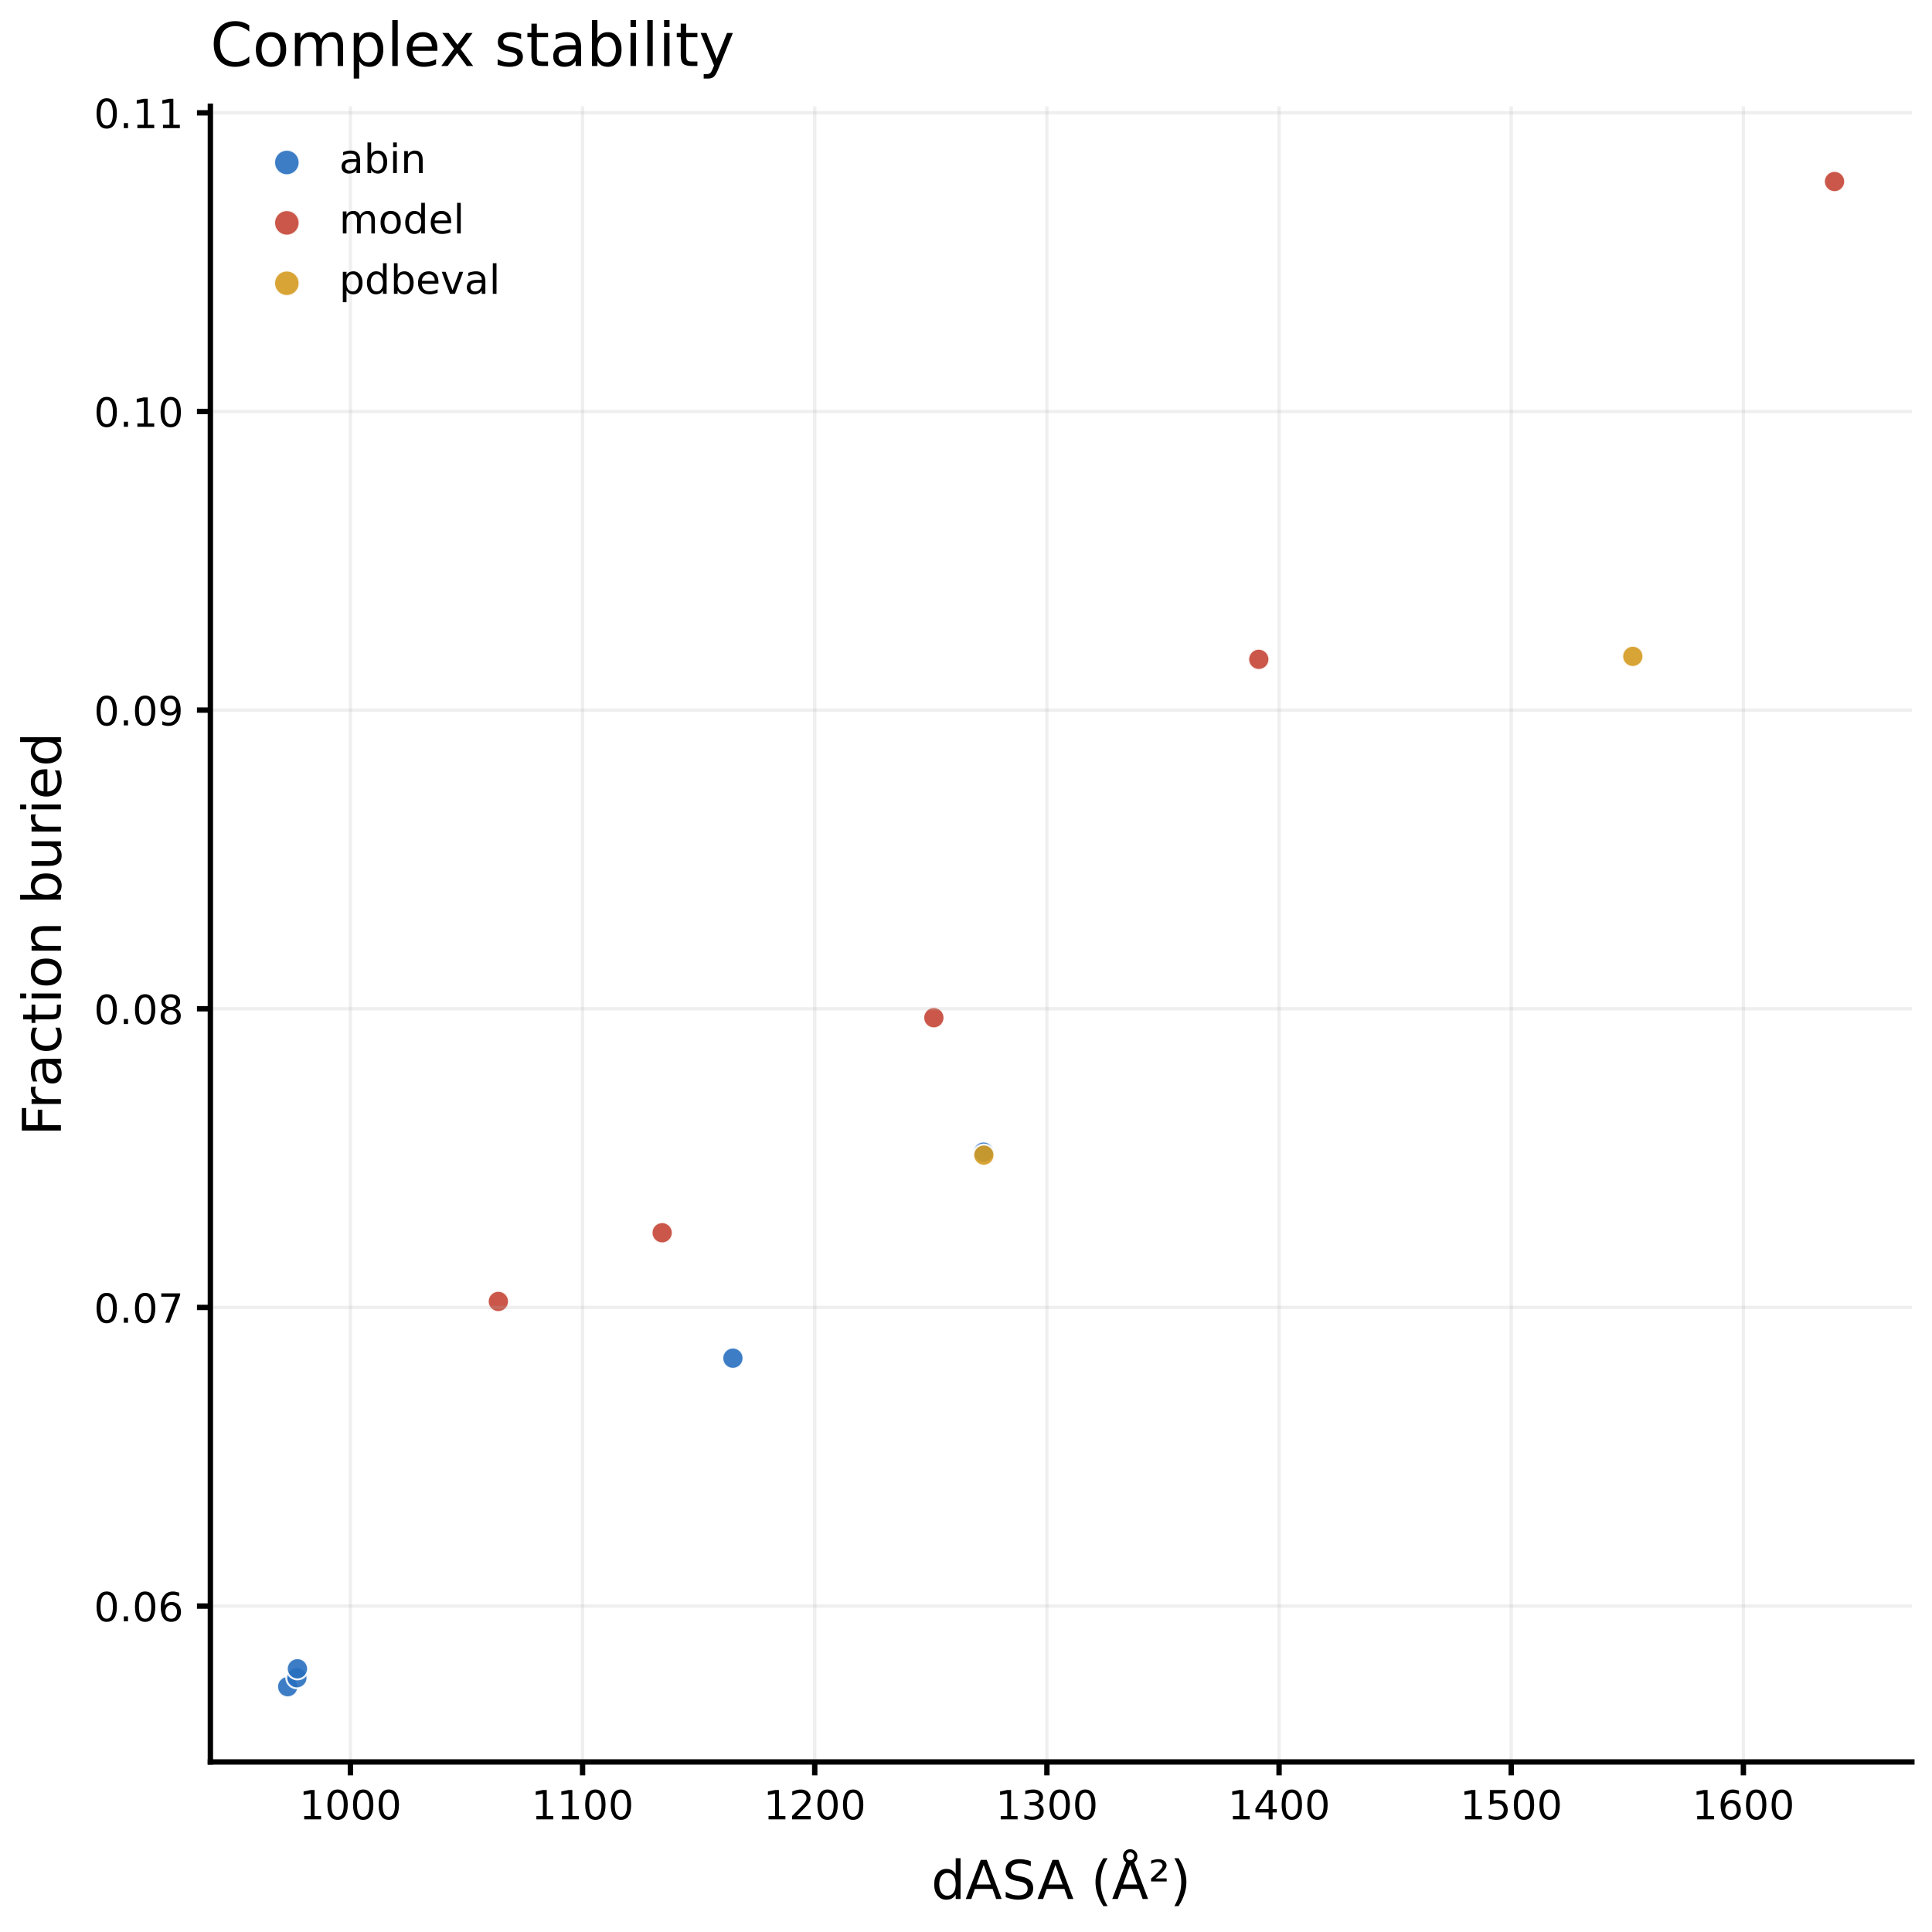
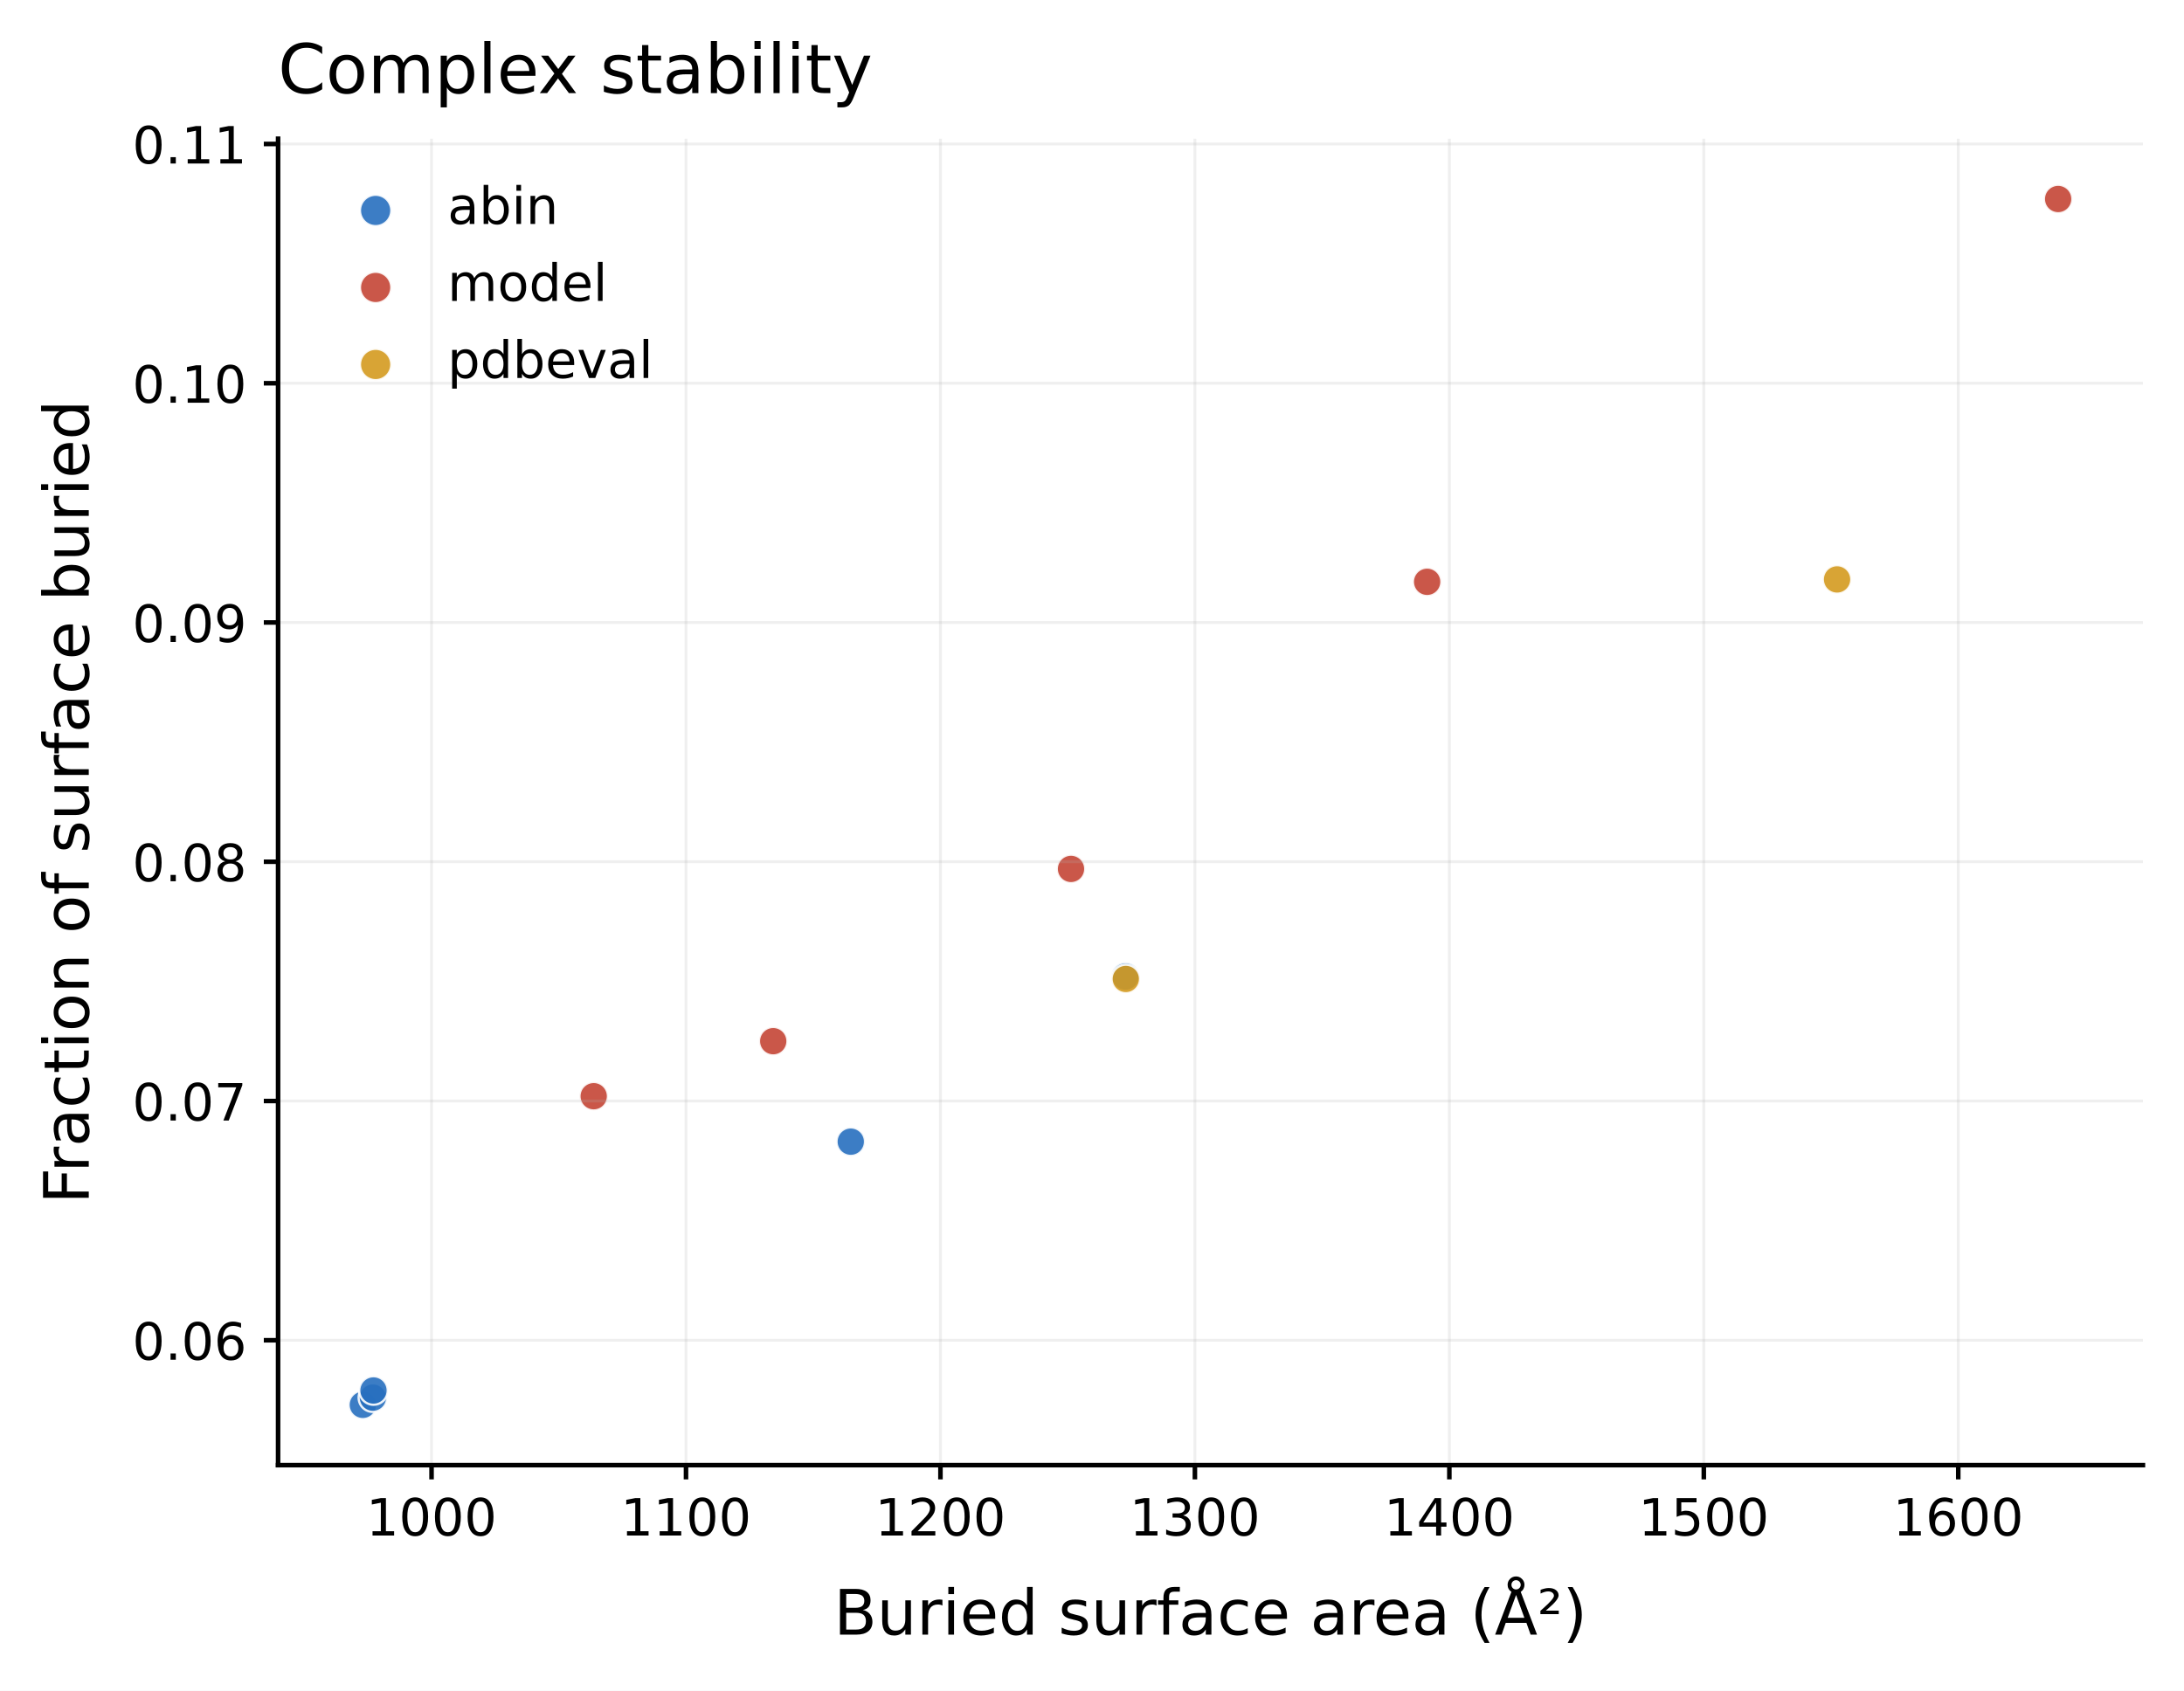
- <svg xmlns="http://www.w3.org/2000/svg" xmlns:xlink="http://www.w3.org/1999/xlink" width="288pt" height="288pt" viewBox="0 0 288 288" version="1.1">
+ <svg xmlns="http://www.w3.org/2000/svg" xmlns:xlink="http://www.w3.org/1999/xlink" width="382.8pt" height="296.4pt" viewBox="0 0 382.8 296.4" version="1.1">
  <defs>
    <style type="text/css">*{stroke-linejoin: round; stroke-linecap: butt}</style>
  </defs>
  <g id="figure_1">
    <g id="patch_1">
-       <path d="M 0 288  L 288 288  L 288 0  L 0 0  z " style="fill: #ffffff" />
+       <path d="M 0 296.4  L 382.8 296.4  L 382.8 0  L 0 0  z " style="fill: #ffffff" />
    </g>
    <g id="axes_1">
      <g id="patch_2">
-         <path d="M 31.36 262.652  L 285 262.652  L 285 15.839  L 31.36 15.839  z " style="fill: #ffffff" />
+         <path d="M 48.74 256.846  L 375.6 256.846  L 375.6 24.318  L 48.74 24.318  z " style="fill: #ffffff" />
      </g>
      <g id="PathCollection_1">
        <defs>
-           <path id="m5ef6a43b33" d="M 0 1.581  C 0.419 1.581 0.822 1.415 1.118 1.118  C 1.415 0.822 1.581 0.419 1.581 0  C 1.581 -0.419 1.415 -0.822 1.118 -1.118  C 0.822 -1.415 0.419 -1.581 0 -1.581  C -0.419 -1.581 -0.822 -1.415 -1.118 -1.118  C -1.415 -0.822 -1.581 -0.419 -1.581 0  C -1.581 0.419 -1.415 0.822 -1.118 1.118  C -0.822 1.415 -0.419 1.581 0 1.581  z " style="stroke: #ffffff; stroke-opacity: 0.9; stroke-width: 0.3" />
+           <path id="m2bb6df7dc2" d="M 0 2.5  C 0.663 2.5 1.299 2.237 1.768 1.768  C 2.237 1.299 2.5 0.663 2.5 0  C 2.5 -0.663 2.237 -1.299 1.768 -1.768  C 1.299 -2.237 0.663 -2.5 0 -2.5  C -0.663 -2.5 -1.299 -2.237 -1.768 -1.768  C -2.237 -1.299 -2.5 -0.663 -2.5 0  C -2.5 0.663 -2.237 1.299 -1.768 1.768  C -1.299 2.237 -0.663 2.5 0 2.5  z " style="stroke: #ffffff; stroke-opacity: 0.9; stroke-width: 0.4" />
        </defs>
-         <g clip-path="url(#p76b11d5de6)">
-           <use xlink:href="#m5ef6a43b33" x="42.889" y="251.433" style="fill: #276fbf; fill-opacity: 0.9; stroke: #ffffff; stroke-opacity: 0.9; stroke-width: 0.3" />
-           <use xlink:href="#m5ef6a43b33" x="44.256" y="250.097" style="fill: #276fbf; fill-opacity: 0.9; stroke: #ffffff; stroke-opacity: 0.9; stroke-width: 0.3" />
-           <use xlink:href="#m5ef6a43b33" x="44.336" y="248.762" style="fill: #276fbf; fill-opacity: 0.9; stroke: #ffffff; stroke-opacity: 0.9; stroke-width: 0.3" />
-           <use xlink:href="#m5ef6a43b33" x="109.254" y="202.462" style="fill: #276fbf; fill-opacity: 0.9; stroke: #ffffff; stroke-opacity: 0.9; stroke-width: 0.3" />
-           <use xlink:href="#m5ef6a43b33" x="146.617" y="171.744" style="fill: #276fbf; fill-opacity: 0.9; stroke: #ffffff; stroke-opacity: 0.9; stroke-width: 0.3" />
+         <g clip-path="url(#p53c185accd)">
+           <use xlink:href="#m2bb6df7dc2" x="63.597" y="246.276" style="fill: #276fbf; fill-opacity: 0.9; stroke: #ffffff; stroke-opacity: 0.9; stroke-width: 0.4" />
+           <use xlink:href="#m2bb6df7dc2" x="65.359" y="245.018" style="fill: #276fbf; fill-opacity: 0.9; stroke: #ffffff; stroke-opacity: 0.9; stroke-width: 0.4" />
+           <use xlink:href="#m2bb6df7dc2" x="65.461" y="243.76" style="fill: #276fbf; fill-opacity: 0.9; stroke: #ffffff; stroke-opacity: 0.9; stroke-width: 0.4" />
+           <use xlink:href="#m2bb6df7dc2" x="149.12" y="200.14" style="fill: #276fbf; fill-opacity: 0.9; stroke: #ffffff; stroke-opacity: 0.9; stroke-width: 0.4" />
+           <use xlink:href="#m2bb6df7dc2" x="197.269" y="171.2" style="fill: #276fbf; fill-opacity: 0.9; stroke: #ffffff; stroke-opacity: 0.9; stroke-width: 0.4" />
        </g>
      </g>
      <g id="PathCollection_2">
        <defs>
-           <path id="mbfcfd28c5d" d="M 0 1.581  C 0.419 1.581 0.822 1.415 1.118 1.118  C 1.415 0.822 1.581 0.419 1.581 0  C 1.581 -0.419 1.415 -0.822 1.118 -1.118  C 0.822 -1.415 0.419 -1.581 0 -1.581  C -0.419 -1.581 -0.822 -1.415 -1.118 -1.118  C -1.415 -0.822 -1.581 -0.419 -1.581 0  C -1.581 0.419 -1.415 0.822 -1.118 1.118  C -0.822 1.415 -0.419 1.581 0 1.581  z " style="stroke: #ffffff; stroke-opacity: 0.9; stroke-width: 0.3" />
+           <path id="m471367859a" d="M 0 2.5  C 0.663 2.5 1.299 2.237 1.768 1.768  C 2.237 1.299 2.5 0.663 2.5 0  C 2.5 -0.663 2.237 -1.299 1.768 -1.768  C 1.299 -2.237 0.663 -2.5 0 -2.5  C -0.663 -2.5 -1.299 -2.237 -1.768 -1.768  C -2.237 -1.299 -2.5 -0.663 -2.5 0  C -2.5 0.663 -2.237 1.299 -1.768 1.768  C -1.299 2.237 -0.663 2.5 0 2.5  z " style="stroke: #ffffff; stroke-opacity: 0.9; stroke-width: 0.4" />
        </defs>
-         <g clip-path="url(#p76b11d5de6)">
-           <use xlink:href="#mbfcfd28c5d" x="187.646" y="98.288" style="fill: #c44536; fill-opacity: 0.9; stroke: #ffffff; stroke-opacity: 0.9; stroke-width: 0.3" />
-           <use xlink:href="#mbfcfd28c5d" x="74.289" y="194.003" style="fill: #c44536; fill-opacity: 0.9; stroke: #ffffff; stroke-opacity: 0.9; stroke-width: 0.3" />
-           <use xlink:href="#mbfcfd28c5d" x="98.706" y="183.764" style="fill: #c44536; fill-opacity: 0.9; stroke: #ffffff; stroke-opacity: 0.9; stroke-width: 0.3" />
-           <use xlink:href="#mbfcfd28c5d" x="139.208" y="151.711" style="fill: #c44536; fill-opacity: 0.9; stroke: #ffffff; stroke-opacity: 0.9; stroke-width: 0.3" />
-           <use xlink:href="#mbfcfd28c5d" x="273.471" y="27.058" style="fill: #c44536; fill-opacity: 0.9; stroke: #ffffff; stroke-opacity: 0.9; stroke-width: 0.3" />
+         <g clip-path="url(#p53c185accd)">
+           <use xlink:href="#m471367859a" x="250.141" y="101.995" style="fill: #c44536; fill-opacity: 0.9; stroke: #ffffff; stroke-opacity: 0.9; stroke-width: 0.4" />
+           <use xlink:href="#m471367859a" x="104.062" y="192.171" style="fill: #c44536; fill-opacity: 0.9; stroke: #ffffff; stroke-opacity: 0.9; stroke-width: 0.4" />
+           <use xlink:href="#m471367859a" x="135.526" y="182.524" style="fill: #c44536; fill-opacity: 0.9; stroke: #ffffff; stroke-opacity: 0.9; stroke-width: 0.4" />
+           <use xlink:href="#m471367859a" x="187.721" y="152.326" style="fill: #c44536; fill-opacity: 0.9; stroke: #ffffff; stroke-opacity: 0.9; stroke-width: 0.4" />
+           <use xlink:href="#m471367859a" x="360.742" y="34.888" style="fill: #c44536; fill-opacity: 0.9; stroke: #ffffff; stroke-opacity: 0.9; stroke-width: 0.4" />
        </g>
      </g>
      <g id="PathCollection_3">
        <defs>
-           <path id="m4cdb47096b" d="M 0 1.581  C 0.419 1.581 0.822 1.415 1.118 1.118  C 1.415 0.822 1.581 0.419 1.581 0  C 1.581 -0.419 1.415 -0.822 1.118 -1.118  C 0.822 -1.415 0.419 -1.581 0 -1.581  C -0.419 -1.581 -0.822 -1.415 -1.118 -1.118  C -1.415 -0.822 -1.581 -0.419 -1.581 0  C -1.581 0.419 -1.415 0.822 -1.118 1.118  C -0.822 1.415 -0.419 1.581 0 1.581  z " style="stroke: #ffffff; stroke-opacity: 0.9; stroke-width: 0.3" />
+           <path id="m6a568f61ab" d="M 0 2.5  C 0.663 2.5 1.299 2.237 1.768 1.768  C 2.237 1.299 2.5 0.663 2.5 0  C 2.5 -0.663 2.237 -1.299 1.768 -1.768  C 1.299 -2.237 0.663 -2.5 0 -2.5  C -0.663 -2.5 -1.299 -2.237 -1.768 -1.768  C -2.237 -1.299 -2.5 -0.663 -2.5 0  C -2.5 0.663 -2.237 1.299 -1.768 1.768  C -1.299 2.237 -0.663 2.5 0 2.5  z " style="stroke: #ffffff; stroke-opacity: 0.9; stroke-width: 0.4" />
        </defs>
-         <g clip-path="url(#p76b11d5de6)">
-           <use xlink:href="#m4cdb47096b" x="146.662" y="172.189" style="fill: #d49a20; fill-opacity: 0.9; stroke: #ffffff; stroke-opacity: 0.9; stroke-width: 0.3" />
-           <use xlink:href="#m4cdb47096b" x="243.4" y="97.843" style="fill: #d49a20; fill-opacity: 0.9; stroke: #ffffff; stroke-opacity: 0.9; stroke-width: 0.3" />
+         <g clip-path="url(#p53c185accd)">
+           <use xlink:href="#m6a568f61ab" x="197.327" y="171.619" style="fill: #d49a20; fill-opacity: 0.9; stroke: #ffffff; stroke-opacity: 0.9; stroke-width: 0.4" />
+           <use xlink:href="#m6a568f61ab" x="321.99" y="101.576" style="fill: #d49a20; fill-opacity: 0.9; stroke: #ffffff; stroke-opacity: 0.9; stroke-width: 0.4" />
        </g>
      </g>
      <g id="matplotlib.axis_1">
        <g id="xtick_1">
          <g id="line2d_1">
-             <path d="M 52.234 262.652  L 52.234 15.839  " clip-path="url(#p76b11d5de6)" style="fill: none; stroke: #b0b0b0; stroke-opacity: 0.2; stroke-width: 0.5; stroke-linecap: square" />
+             <path d="M 75.639 256.846  L 75.639 24.318  " clip-path="url(#p53c185accd)" style="fill: none; stroke: #b0b0b0; stroke-opacity: 0.2; stroke-width: 0.5; stroke-linecap: square" />
          </g>
          <g id="line2d_2">
            <defs>
-               <path id="m413756b098" d="M 0 0  L 0 2  " style="stroke: #000000; stroke-width: 0.8" />
+               <path id="m5a1ba74126" d="M 0 0  L 0 2.5  " style="stroke: #000000; stroke-width: 0.8" />
            </defs>
            <g>
-               <use xlink:href="#m413756b098" x="52.234" y="262.652" style="stroke: #000000; stroke-width: 0.8" />
+               <use xlink:href="#m5a1ba74126" x="75.639" y="256.846" style="stroke: #000000; stroke-width: 0.8" />
            </g>
          </g>
          <g id="text_1">
-             <text style="font-size: 6px; font-family: 'DejaVu Sans', 'Bitstream Vera Sans', 'Computer Modern Sans Serif', 'Lucida Grande', 'Verdana', 'Geneva', 'Lucid', 'Arial', 'Helvetica', 'Avant Garde', sans-serif; text-anchor: middle" x="52.234" y="271.21" transform="rotate(-0 52.23356 271.2102)">1000</text>
+             <text style="font-size: 9px; font-family: 'DejaVu Sans', 'Bitstream Vera Sans', 'Computer Modern Sans Serif', 'Lucida Grande', 'Verdana', 'Geneva', 'Lucid', 'Arial', 'Helvetica', 'Avant Garde', sans-serif; text-anchor: middle" x="75.639" y="269.184" transform="rotate(-0 75.6389 269.1837)">1000</text>
          </g>
        </g>
        <g id="xtick_2">
          <g id="line2d_3">
-             <path d="M 86.842 262.652  L 86.842 15.839  " clip-path="url(#p76b11d5de6)" style="fill: none; stroke: #b0b0b0; stroke-opacity: 0.2; stroke-width: 0.5; stroke-linecap: square" />
+             <path d="M 120.238 256.846  L 120.238 24.318  " clip-path="url(#p53c185accd)" style="fill: none; stroke: #b0b0b0; stroke-opacity: 0.2; stroke-width: 0.5; stroke-linecap: square" />
          </g>
          <g id="line2d_4">
            <g>
-               <use xlink:href="#m413756b098" x="86.842" y="262.652" style="stroke: #000000; stroke-width: 0.8" />
+               <use xlink:href="#m5a1ba74126" x="120.238" y="256.846" style="stroke: #000000; stroke-width: 0.8" />
            </g>
          </g>
          <g id="text_2">
-             <text style="font-size: 6px; font-family: 'DejaVu Sans', 'Bitstream Vera Sans', 'Computer Modern Sans Serif', 'Lucida Grande', 'Verdana', 'Geneva', 'Lucid', 'Arial', 'Helvetica', 'Avant Garde', sans-serif; text-anchor: middle" x="86.842" y="271.21" transform="rotate(-0 86.84187 271.2102)">1100</text>
+             <text style="font-size: 9px; font-family: 'DejaVu Sans', 'Bitstream Vera Sans', 'Computer Modern Sans Serif', 'Lucida Grande', 'Verdana', 'Geneva', 'Lucid', 'Arial', 'Helvetica', 'Avant Garde', sans-serif; text-anchor: middle" x="120.238" y="269.184" transform="rotate(-0 120.2379 269.1837)">1100</text>
          </g>
        </g>
        <g id="xtick_3">
          <g id="line2d_5">
-             <path d="M 121.45 262.652  L 121.45 15.839  " clip-path="url(#p76b11d5de6)" style="fill: none; stroke: #b0b0b0; stroke-opacity: 0.2; stroke-width: 0.5; stroke-linecap: square" />
+             <path d="M 164.837 256.846  L 164.837 24.318  " clip-path="url(#p53c185accd)" style="fill: none; stroke: #b0b0b0; stroke-opacity: 0.2; stroke-width: 0.5; stroke-linecap: square" />
          </g>
          <g id="line2d_6">
            <g>
-               <use xlink:href="#m413756b098" x="121.45" y="262.652" style="stroke: #000000; stroke-width: 0.8" />
+               <use xlink:href="#m5a1ba74126" x="164.837" y="256.846" style="stroke: #000000; stroke-width: 0.8" />
            </g>
          </g>
          <g id="text_3">
-             <text style="font-size: 6px; font-family: 'DejaVu Sans', 'Bitstream Vera Sans', 'Computer Modern Sans Serif', 'Lucida Grande', 'Verdana', 'Geneva', 'Lucid', 'Arial', 'Helvetica', 'Avant Garde', sans-serif; text-anchor: middle" x="121.45" y="271.21" transform="rotate(-0 121.4502 271.2102)">1200</text>
+             <text style="font-size: 9px; font-family: 'DejaVu Sans', 'Bitstream Vera Sans', 'Computer Modern Sans Serif', 'Lucida Grande', 'Verdana', 'Geneva', 'Lucid', 'Arial', 'Helvetica', 'Avant Garde', sans-serif; text-anchor: middle" x="164.837" y="269.184" transform="rotate(-0 164.8368 269.1837)">1200</text>
          </g>
        </g>
        <g id="xtick_4">
          <g id="line2d_7">
-             <path d="M 156.059 262.652  L 156.059 15.839  " clip-path="url(#p76b11d5de6)" style="fill: none; stroke: #b0b0b0; stroke-opacity: 0.2; stroke-width: 0.5; stroke-linecap: square" />
+             <path d="M 209.436 256.846  L 209.436 24.318  " clip-path="url(#p53c185accd)" style="fill: none; stroke: #b0b0b0; stroke-opacity: 0.2; stroke-width: 0.5; stroke-linecap: square" />
          </g>
          <g id="line2d_8">
            <g>
-               <use xlink:href="#m413756b098" x="156.059" y="262.652" style="stroke: #000000; stroke-width: 0.8" />
+               <use xlink:href="#m5a1ba74126" x="209.436" y="256.846" style="stroke: #000000; stroke-width: 0.8" />
            </g>
          </g>
          <g id="text_4">
-             <text style="font-size: 6px; font-family: 'DejaVu Sans', 'Bitstream Vera Sans', 'Computer Modern Sans Serif', 'Lucida Grande', 'Verdana', 'Geneva', 'Lucid', 'Arial', 'Helvetica', 'Avant Garde', sans-serif; text-anchor: middle" x="156.059" y="271.21" transform="rotate(-0 156.0585 271.2102)">1300</text>
+             <text style="font-size: 9px; font-family: 'DejaVu Sans', 'Bitstream Vera Sans', 'Computer Modern Sans Serif', 'Lucida Grande', 'Verdana', 'Geneva', 'Lucid', 'Arial', 'Helvetica', 'Avant Garde', sans-serif; text-anchor: middle" x="209.436" y="269.184" transform="rotate(-0 209.4358 269.1837)">1300</text>
          </g>
        </g>
        <g id="xtick_5">
          <g id="line2d_9">
-             <path d="M 190.667 262.652  L 190.667 15.839  " clip-path="url(#p76b11d5de6)" style="fill: none; stroke: #b0b0b0; stroke-opacity: 0.2; stroke-width: 0.5; stroke-linecap: square" />
+             <path d="M 254.035 256.846  L 254.035 24.318  " clip-path="url(#p53c185accd)" style="fill: none; stroke: #b0b0b0; stroke-opacity: 0.2; stroke-width: 0.5; stroke-linecap: square" />
          </g>
          <g id="line2d_10">
            <g>
-               <use xlink:href="#m413756b098" x="190.667" y="262.652" style="stroke: #000000; stroke-width: 0.8" />
+               <use xlink:href="#m5a1ba74126" x="254.035" y="256.846" style="stroke: #000000; stroke-width: 0.8" />
            </g>
          </g>
          <g id="text_5">
-             <text style="font-size: 6px; font-family: 'DejaVu Sans', 'Bitstream Vera Sans', 'Computer Modern Sans Serif', 'Lucida Grande', 'Verdana', 'Geneva', 'Lucid', 'Arial', 'Helvetica', 'Avant Garde', sans-serif; text-anchor: middle" x="190.667" y="271.21" transform="rotate(-0 190.6668 271.2102)">1400</text>
+             <text style="font-size: 9px; font-family: 'DejaVu Sans', 'Bitstream Vera Sans', 'Computer Modern Sans Serif', 'Lucida Grande', 'Verdana', 'Geneva', 'Lucid', 'Arial', 'Helvetica', 'Avant Garde', sans-serif; text-anchor: middle" x="254.035" y="269.184" transform="rotate(-0 254.0348 269.1837)">1400</text>
          </g>
        </g>
        <g id="xtick_6">
          <g id="line2d_11">
-             <path d="M 225.275 262.652  L 225.275 15.839  " clip-path="url(#p76b11d5de6)" style="fill: none; stroke: #b0b0b0; stroke-opacity: 0.2; stroke-width: 0.5; stroke-linecap: square" />
+             <path d="M 298.634 256.846  L 298.634 24.318  " clip-path="url(#p53c185accd)" style="fill: none; stroke: #b0b0b0; stroke-opacity: 0.2; stroke-width: 0.5; stroke-linecap: square" />
          </g>
          <g id="line2d_12">
            <g>
-               <use xlink:href="#m413756b098" x="225.275" y="262.652" style="stroke: #000000; stroke-width: 0.8" />
+               <use xlink:href="#m5a1ba74126" x="298.634" y="256.846" style="stroke: #000000; stroke-width: 0.8" />
            </g>
          </g>
          <g id="text_6">
-             <text style="font-size: 6px; font-family: 'DejaVu Sans', 'Bitstream Vera Sans', 'Computer Modern Sans Serif', 'Lucida Grande', 'Verdana', 'Geneva', 'Lucid', 'Arial', 'Helvetica', 'Avant Garde', sans-serif; text-anchor: middle" x="225.275" y="271.21" transform="rotate(-0 225.2751 271.2102)">1500</text>
+             <text style="font-size: 9px; font-family: 'DejaVu Sans', 'Bitstream Vera Sans', 'Computer Modern Sans Serif', 'Lucida Grande', 'Verdana', 'Geneva', 'Lucid', 'Arial', 'Helvetica', 'Avant Garde', sans-serif; text-anchor: middle" x="298.634" y="269.184" transform="rotate(-0 298.6337 269.1837)">1500</text>
          </g>
        </g>
        <g id="xtick_7">
          <g id="line2d_13">
-             <path d="M 259.883 262.652  L 259.883 15.839  " clip-path="url(#p76b11d5de6)" style="fill: none; stroke: #b0b0b0; stroke-opacity: 0.2; stroke-width: 0.5; stroke-linecap: square" />
+             <path d="M 343.233 256.846  L 343.233 24.318  " clip-path="url(#p53c185accd)" style="fill: none; stroke: #b0b0b0; stroke-opacity: 0.2; stroke-width: 0.5; stroke-linecap: square" />
          </g>
          <g id="line2d_14">
            <g>
-               <use xlink:href="#m413756b098" x="259.883" y="262.652" style="stroke: #000000; stroke-width: 0.8" />
+               <use xlink:href="#m5a1ba74126" x="343.233" y="256.846" style="stroke: #000000; stroke-width: 0.8" />
            </g>
          </g>
          <g id="text_7">
-             <text style="font-size: 6px; font-family: 'DejaVu Sans', 'Bitstream Vera Sans', 'Computer Modern Sans Serif', 'Lucida Grande', 'Verdana', 'Geneva', 'Lucid', 'Arial', 'Helvetica', 'Avant Garde', sans-serif; text-anchor: middle" x="259.883" y="271.21" transform="rotate(-0 259.8835 271.2102)">1600</text>
+             <text style="font-size: 9px; font-family: 'DejaVu Sans', 'Bitstream Vera Sans', 'Computer Modern Sans Serif', 'Lucida Grande', 'Verdana', 'Geneva', 'Lucid', 'Arial', 'Helvetica', 'Avant Garde', sans-serif; text-anchor: middle" x="343.233" y="269.184" transform="rotate(-0 343.2327 269.1837)">1600</text>
          </g>
        </g>
        <g id="text_8">
-           <text style="font-size: 8px; font-family: 'DejaVu Sans', 'Bitstream Vera Sans', 'Computer Modern Sans Serif', 'Lucida Grande', 'Verdana', 'Geneva', 'Lucid', 'Arial', 'Helvetica', 'Avant Garde', sans-serif; text-anchor: middle" x="158.18" y="283.078" transform="rotate(-0 158.18 283.0779)">dASA (Å²)</text>
+           <text style="font-size: 11px; font-family: 'DejaVu Sans', 'Bitstream Vera Sans', 'Computer Modern Sans Serif', 'Lucida Grande', 'Verdana', 'Geneva', 'Lucid', 'Arial', 'Helvetica', 'Avant Garde', sans-serif; text-anchor: middle" x="212.17" y="286.557" transform="rotate(-0 212.1697 286.5569)">Buried surface area (Å²)</text>
        </g>
      </g>
      <g id="matplotlib.axis_2">
        <g id="ytick_1">
          <g id="line2d_15">
-             <path d="M 31.36 239.413  L 285 239.413  " clip-path="url(#p76b11d5de6)" style="fill: none; stroke: #b0b0b0; stroke-opacity: 0.2; stroke-width: 0.5; stroke-linecap: square" />
+             <path d="M 48.74 234.952  L 375.6 234.952  " clip-path="url(#p53c185accd)" style="fill: none; stroke: #b0b0b0; stroke-opacity: 0.2; stroke-width: 0.5; stroke-linecap: square" />
          </g>
          <g id="line2d_16">
            <defs>
-               <path id="ma47c4f6605" d="M 0 0  L -2 0  " style="stroke: #000000; stroke-width: 0.8" />
+               <path id="mc5c5bf4ef9" d="M 0 0  L -2.5 0  " style="stroke: #000000; stroke-width: 0.8" />
            </defs>
            <g>
-               <use xlink:href="#ma47c4f6605" x="31.36" y="239.413" style="stroke: #000000; stroke-width: 0.8" />
+               <use xlink:href="#mc5c5bf4ef9" x="48.74" y="234.952" style="stroke: #000000; stroke-width: 0.8" />
            </g>
          </g>
          <g id="text_9">
-             <text style="font-size: 6px; font-family: 'DejaVu Sans', 'Bitstream Vera Sans', 'Computer Modern Sans Serif', 'Lucida Grande', 'Verdana', 'Geneva', 'Lucid', 'Arial', 'Helvetica', 'Avant Garde', sans-serif; text-anchor: end" x="27.36" y="241.692" transform="rotate(-0 27.36024 241.6921)">0.06</text>
+             <text style="font-size: 9px; font-family: 'DejaVu Sans', 'Bitstream Vera Sans', 'Computer Modern Sans Serif', 'Lucida Grande', 'Verdana', 'Geneva', 'Lucid', 'Arial', 'Helvetica', 'Avant Garde', sans-serif; text-anchor: end" x="43.24" y="238.371" transform="rotate(-0 43.23992 238.3709)">0.06</text>
          </g>
        </g>
        <g id="ytick_2">
          <g id="line2d_17">
-             <path d="M 31.36 194.894  L 285 194.894  " clip-path="url(#p76b11d5de6)" style="fill: none; stroke: #b0b0b0; stroke-opacity: 0.2; stroke-width: 0.5; stroke-linecap: square" />
+             <path d="M 48.74 193.01  L 375.6 193.01  " clip-path="url(#p53c185accd)" style="fill: none; stroke: #b0b0b0; stroke-opacity: 0.2; stroke-width: 0.5; stroke-linecap: square" />
          </g>
          <g id="line2d_18">
            <g>
-               <use xlink:href="#ma47c4f6605" x="31.36" y="194.894" style="stroke: #000000; stroke-width: 0.8" />
+               <use xlink:href="#mc5c5bf4ef9" x="48.74" y="193.01" style="stroke: #000000; stroke-width: 0.8" />
            </g>
          </g>
          <g id="text_10">
-             <text style="font-size: 6px; font-family: 'DejaVu Sans', 'Bitstream Vera Sans', 'Computer Modern Sans Serif', 'Lucida Grande', 'Verdana', 'Geneva', 'Lucid', 'Arial', 'Helvetica', 'Avant Garde', sans-serif; text-anchor: end" x="27.36" y="197.173" transform="rotate(-0 27.36024 197.1732)">0.07</text>
+             <text style="font-size: 9px; font-family: 'DejaVu Sans', 'Bitstream Vera Sans', 'Computer Modern Sans Serif', 'Lucida Grande', 'Verdana', 'Geneva', 'Lucid', 'Arial', 'Helvetica', 'Avant Garde', sans-serif; text-anchor: end" x="43.24" y="196.429" transform="rotate(-0 43.23992 196.4287)">0.07</text>
          </g>
        </g>
        <g id="ytick_3">
          <g id="line2d_19">
-             <path d="M 31.36 150.375  L 285 150.375  " clip-path="url(#p76b11d5de6)" style="fill: none; stroke: #b0b0b0; stroke-opacity: 0.2; stroke-width: 0.5; stroke-linecap: square" />
+             <path d="M 48.74 151.068  L 375.6 151.068  " clip-path="url(#p53c185accd)" style="fill: none; stroke: #b0b0b0; stroke-opacity: 0.2; stroke-width: 0.5; stroke-linecap: square" />
          </g>
          <g id="line2d_20">
            <g>
-               <use xlink:href="#ma47c4f6605" x="31.36" y="150.375" style="stroke: #000000; stroke-width: 0.8" />
+               <use xlink:href="#mc5c5bf4ef9" x="48.74" y="151.068" style="stroke: #000000; stroke-width: 0.8" />
            </g>
          </g>
          <g id="text_11">
-             <text style="font-size: 6px; font-family: 'DejaVu Sans', 'Bitstream Vera Sans', 'Computer Modern Sans Serif', 'Lucida Grande', 'Verdana', 'Geneva', 'Lucid', 'Arial', 'Helvetica', 'Avant Garde', sans-serif; text-anchor: end" x="27.36" y="152.654" transform="rotate(-0 27.36024 152.6543)">0.08</text>
+             <text style="font-size: 9px; font-family: 'DejaVu Sans', 'Bitstream Vera Sans', 'Computer Modern Sans Serif', 'Lucida Grande', 'Verdana', 'Geneva', 'Lucid', 'Arial', 'Helvetica', 'Avant Garde', sans-serif; text-anchor: end" x="43.24" y="154.486" transform="rotate(-0 43.23992 154.4865)">0.08</text>
          </g>
        </g>
        <g id="ytick_4">
          <g id="line2d_21">
-             <path d="M 31.36 105.856  L 285 105.856  " clip-path="url(#p76b11d5de6)" style="fill: none; stroke: #b0b0b0; stroke-opacity: 0.2; stroke-width: 0.5; stroke-linecap: square" />
+             <path d="M 48.74 109.125  L 375.6 109.125  " clip-path="url(#p53c185accd)" style="fill: none; stroke: #b0b0b0; stroke-opacity: 0.2; stroke-width: 0.5; stroke-linecap: square" />
          </g>
          <g id="line2d_22">
            <g>
-               <use xlink:href="#ma47c4f6605" x="31.36" y="105.856" style="stroke: #000000; stroke-width: 0.8" />
+               <use xlink:href="#mc5c5bf4ef9" x="48.74" y="109.125" style="stroke: #000000; stroke-width: 0.8" />
            </g>
          </g>
          <g id="text_12">
-             <text style="font-size: 6px; font-family: 'DejaVu Sans', 'Bitstream Vera Sans', 'Computer Modern Sans Serif', 'Lucida Grande', 'Verdana', 'Geneva', 'Lucid', 'Arial', 'Helvetica', 'Avant Garde', sans-serif; text-anchor: end" x="27.36" y="108.135" transform="rotate(-0 27.36024 108.1354)">0.09</text>
+             <text style="font-size: 9px; font-family: 'DejaVu Sans', 'Bitstream Vera Sans', 'Computer Modern Sans Serif', 'Lucida Grande', 'Verdana', 'Geneva', 'Lucid', 'Arial', 'Helvetica', 'Avant Garde', sans-serif; text-anchor: end" x="43.24" y="112.544" transform="rotate(-0 43.23992 112.5443)">0.09</text>
          </g>
        </g>
        <g id="ytick_5">
          <g id="line2d_23">
-             <path d="M 31.36 61.337  L 285 61.337  " clip-path="url(#p76b11d5de6)" style="fill: none; stroke: #b0b0b0; stroke-opacity: 0.2; stroke-width: 0.5; stroke-linecap: square" />
+             <path d="M 48.74 67.183  L 375.6 67.183  " clip-path="url(#p53c185accd)" style="fill: none; stroke: #b0b0b0; stroke-opacity: 0.2; stroke-width: 0.5; stroke-linecap: square" />
          </g>
          <g id="line2d_24">
            <g>
-               <use xlink:href="#ma47c4f6605" x="31.36" y="61.337" style="stroke: #000000; stroke-width: 0.8" />
+               <use xlink:href="#mc5c5bf4ef9" x="48.74" y="67.183" style="stroke: #000000; stroke-width: 0.8" />
            </g>
          </g>
          <g id="text_13">
-             <text style="font-size: 6px; font-family: 'DejaVu Sans', 'Bitstream Vera Sans', 'Computer Modern Sans Serif', 'Lucida Grande', 'Verdana', 'Geneva', 'Lucid', 'Arial', 'Helvetica', 'Avant Garde', sans-serif; text-anchor: end" x="27.36" y="63.616" transform="rotate(-0 27.36024 63.61645)">0.10</text>
+             <text style="font-size: 9px; font-family: 'DejaVu Sans', 'Bitstream Vera Sans', 'Computer Modern Sans Serif', 'Lucida Grande', 'Verdana', 'Geneva', 'Lucid', 'Arial', 'Helvetica', 'Avant Garde', sans-serif; text-anchor: end" x="43.24" y="70.602" transform="rotate(-0 43.23992 70.60203)">0.10</text>
          </g>
        </g>
        <g id="ytick_6">
          <g id="line2d_25">
-             <path d="M 31.36 16.818  L 285 16.818  " clip-path="url(#p76b11d5de6)" style="fill: none; stroke: #b0b0b0; stroke-opacity: 0.2; stroke-width: 0.5; stroke-linecap: square" />
+             <path d="M 48.74 25.241  L 375.6 25.241  " clip-path="url(#p53c185accd)" style="fill: none; stroke: #b0b0b0; stroke-opacity: 0.2; stroke-width: 0.5; stroke-linecap: square" />
          </g>
          <g id="line2d_26">
            <g>
-               <use xlink:href="#ma47c4f6605" x="31.36" y="16.818" style="stroke: #000000; stroke-width: 0.8" />
+               <use xlink:href="#mc5c5bf4ef9" x="48.74" y="25.241" style="stroke: #000000; stroke-width: 0.8" />
            </g>
          </g>
          <g id="text_14">
-             <text style="font-size: 6px; font-family: 'DejaVu Sans', 'Bitstream Vera Sans', 'Computer Modern Sans Serif', 'Lucida Grande', 'Verdana', 'Geneva', 'Lucid', 'Arial', 'Helvetica', 'Avant Garde', sans-serif; text-anchor: end" x="27.36" y="19.098" transform="rotate(-0 27.36024 19.09755)">0.11</text>
+             <text style="font-size: 9px; font-family: 'DejaVu Sans', 'Bitstream Vera Sans', 'Computer Modern Sans Serif', 'Lucida Grande', 'Verdana', 'Geneva', 'Lucid', 'Arial', 'Helvetica', 'Avant Garde', sans-serif; text-anchor: end" x="43.24" y="28.66" transform="rotate(-0 43.23992 28.6598)">0.11</text>
          </g>
        </g>
        <g id="text_15">
-           <text style="font-size: 8px; font-family: 'DejaVu Sans', 'Bitstream Vera Sans', 'Computer Modern Sans Serif', 'Lucida Grande', 'Verdana', 'Geneva', 'Lucid', 'Arial', 'Helvetica', 'Avant Garde', sans-serif; text-anchor: middle" x="9.079" y="139.245" transform="rotate(-90 9.07899 139.2452)">Fraction buried</text>
+           <text style="font-size: 11px; font-family: 'DejaVu Sans', 'Bitstream Vera Sans', 'Computer Modern Sans Serif', 'Lucida Grande', 'Verdana', 'Geneva', 'Lucid', 'Arial', 'Helvetica', 'Avant Garde', sans-serif; text-anchor: middle" x="15.558" y="140.582" transform="rotate(-90 15.55828 140.582)">Fraction of surface buried</text>
        </g>
      </g>
      <g id="patch_3">
-         <path d="M 31.36 262.652  L 31.36 15.839  " style="fill: none; stroke: #000000; stroke-width: 0.8; stroke-linejoin: miter; stroke-linecap: square" />
+         <path d="M 48.74 256.846  L 48.74 24.318  " style="fill: none; stroke: #000000; stroke-width: 0.8; stroke-linejoin: miter; stroke-linecap: square" />
      </g>
      <g id="patch_4">
-         <path d="M 31.36 262.652  L 285 262.652  " style="fill: none; stroke: #000000; stroke-width: 0.8; stroke-linejoin: miter; stroke-linecap: square" />
+         <path d="M 48.74 256.846  L 375.6 256.846  " style="fill: none; stroke: #000000; stroke-width: 0.8; stroke-linejoin: miter; stroke-linecap: square" />
      </g>
      <g id="text_16">
-         <text style="font-size: 9px; font-family: 'DejaVu Sans', 'Bitstream Vera Sans', 'Computer Modern Sans Serif', 'Lucida Grande', 'Verdana', 'Geneva', 'Lucid', 'Arial', 'Helvetica', 'Avant Garde', sans-serif; text-anchor: start" x="31.36" y="9.839" transform="rotate(-0 31.36024 9.838834)">Complex stability</text>
+         <text style="font-size: 12px; font-family: 'DejaVu Sans', 'Bitstream Vera Sans', 'Computer Modern Sans Serif', 'Lucida Grande', 'Verdana', 'Geneva', 'Lucid', 'Arial', 'Helvetica', 'Avant Garde', sans-serif; text-anchor: start" x="48.74" y="16.318" transform="rotate(-0 48.73992 16.31812)">Complex stability</text>
      </g>
      <g id="legend_1">
        <g id="PathCollection_4">
          <defs>
-             <path id="m62d6747d54" d="M 0 1.897  C 0.503 1.897 0.986 1.697 1.342 1.342  C 1.697 0.986 1.897 0.503 1.897 0  C 1.897 -0.503 1.697 -0.986 1.342 -1.342  C 0.986 -1.697 0.503 -1.897 0 -1.897  C -0.503 -1.897 -0.986 -1.697 -1.342 -1.342  C -1.697 -0.986 -1.897 -0.503 -1.897 0  C -1.897 0.503 -1.697 0.986 -1.342 1.342  C -0.986 1.697 -0.503 1.897 0 1.897  z " style="stroke: #ffffff; stroke-opacity: 0.9; stroke-width: 0.3" />
+             <path id="m6dc63e8962" d="M 0 2.75  C 0.729 2.75 1.429 2.46 1.945 1.945  C 2.46 1.429 2.75 0.729 2.75 0  C 2.75 -0.729 2.46 -1.429 1.945 -1.945  C 1.429 -2.46 0.729 -2.75 0 -2.75  C -0.729 -2.75 -1.429 -2.46 -1.945 -1.945  C -2.46 -1.429 -2.75 -0.729 -2.75 0  C -2.75 0.729 -2.46 1.429 -1.945 1.945  C -1.429 2.46 -0.729 2.75 0 2.75  z " style="stroke: #ffffff; stroke-opacity: 0.9; stroke-width: 0.4" />
          </defs>
          <g>
-             <use xlink:href="#m62d6747d54" x="42.76" y="24.223" style="fill: #276fbf; fill-opacity: 0.9; stroke: #ffffff; stroke-opacity: 0.9; stroke-width: 0.3" />
+             <use xlink:href="#m6dc63e8962" x="65.84" y="36.894" style="fill: #276fbf; fill-opacity: 0.9; stroke: #ffffff; stroke-opacity: 0.9; stroke-width: 0.4" />
          </g>
        </g>
        <g id="text_17">
-           <text style="font-size: 6px; font-family: 'DejaVu Sans', 'Bitstream Vera Sans', 'Computer Modern Sans Serif', 'Lucida Grande', 'Verdana', 'Geneva', 'Lucid', 'Arial', 'Helvetica', 'Avant Garde', sans-serif; text-anchor: start" x="50.56" y="25.798" transform="rotate(-0 50.56024 25.7979)">abin</text>
+           <text style="font-size: 9px; font-family: 'DejaVu Sans', 'Bitstream Vera Sans', 'Computer Modern Sans Serif', 'Lucida Grande', 'Verdana', 'Geneva', 'Lucid', 'Arial', 'Helvetica', 'Avant Garde', sans-serif; text-anchor: start" x="78.44" y="39.257" transform="rotate(-0 78.43992 39.25672)">abin</text>
        </g>
        <g id="PathCollection_5">
          <defs>
-             <path id="mb17a1a53a9" d="M 0 1.897  C 0.503 1.897 0.986 1.697 1.342 1.342  C 1.697 0.986 1.897 0.503 1.897 0  C 1.897 -0.503 1.697 -0.986 1.342 -1.342  C 0.986 -1.697 0.503 -1.897 0 -1.897  C -0.503 -1.897 -0.986 -1.697 -1.342 -1.342  C -1.697 -0.986 -1.897 -0.503 -1.897 0  C -1.897 0.503 -1.697 0.986 -1.342 1.342  C -0.986 1.697 -0.503 1.897 0 1.897  z " style="stroke: #ffffff; stroke-opacity: 0.9; stroke-width: 0.3" />
+             <path id="m6cca61ace3" d="M 0 2.75  C 0.729 2.75 1.429 2.46 1.945 1.945  C 2.46 1.429 2.75 0.729 2.75 0  C 2.75 -0.729 2.46 -1.429 1.945 -1.945  C 1.429 -2.46 0.729 -2.75 0 -2.75  C -0.729 -2.75 -1.429 -2.46 -1.945 -1.945  C -2.46 -1.429 -2.75 -0.729 -2.75 0  C -2.75 0.729 -2.46 1.429 -1.945 1.945  C -1.429 2.46 -0.729 2.75 0 2.75  z " style="stroke: #ffffff; stroke-opacity: 0.9; stroke-width: 0.4" />
          </defs>
          <g>
-             <use xlink:href="#mb17a1a53a9" x="42.76" y="33.223" style="fill: #c44536; fill-opacity: 0.9; stroke: #ffffff; stroke-opacity: 0.9; stroke-width: 0.3" />
+             <use xlink:href="#m6cca61ace3" x="65.84" y="50.395" style="fill: #c44536; fill-opacity: 0.9; stroke: #ffffff; stroke-opacity: 0.9; stroke-width: 0.4" />
          </g>
        </g>
        <g id="text_18">
-           <text style="font-size: 6px; font-family: 'DejaVu Sans', 'Bitstream Vera Sans', 'Computer Modern Sans Serif', 'Lucida Grande', 'Verdana', 'Geneva', 'Lucid', 'Arial', 'Helvetica', 'Avant Garde', sans-serif; text-anchor: start" x="50.56" y="34.798" transform="rotate(-0 50.56024 34.79836)">model</text>
+           <text style="font-size: 9px; font-family: 'DejaVu Sans', 'Bitstream Vera Sans', 'Computer Modern Sans Serif', 'Lucida Grande', 'Verdana', 'Geneva', 'Lucid', 'Arial', 'Helvetica', 'Avant Garde', sans-serif; text-anchor: start" x="78.44" y="52.757" transform="rotate(-0 78.43992 52.75742)">model</text>
        </g>
        <g id="PathCollection_6">
          <defs>
-             <path id="m4ac3cffb62" d="M 0 1.897  C 0.503 1.897 0.986 1.697 1.342 1.342  C 1.697 0.986 1.897 0.503 1.897 0  C 1.897 -0.503 1.697 -0.986 1.342 -1.342  C 0.986 -1.697 0.503 -1.897 0 -1.897  C -0.503 -1.897 -0.986 -1.697 -1.342 -1.342  C -1.697 -0.986 -1.897 -0.503 -1.897 0  C -1.897 0.503 -1.697 0.986 -1.342 1.342  C -0.986 1.697 -0.503 1.897 0 1.897  z " style="stroke: #ffffff; stroke-opacity: 0.9; stroke-width: 0.3" />
+             <path id="m2170ae686b" d="M 0 2.75  C 0.729 2.75 1.429 2.46 1.945 1.945  C 2.46 1.429 2.75 0.729 2.75 0  C 2.75 -0.729 2.46 -1.429 1.945 -1.945  C 1.429 -2.46 0.729 -2.75 0 -2.75  C -0.729 -2.75 -1.429 -2.46 -1.945 -1.945  C -2.46 -1.429 -2.75 -0.729 -2.75 0  C -2.75 0.729 -2.46 1.429 -1.945 1.945  C -1.429 2.46 -0.729 2.75 0 2.75  z " style="stroke: #ffffff; stroke-opacity: 0.9; stroke-width: 0.4" />
          </defs>
          <g>
-             <use xlink:href="#m4ac3cffb62" x="42.76" y="42.224" style="fill: #d49a20; fill-opacity: 0.9; stroke: #ffffff; stroke-opacity: 0.9; stroke-width: 0.3" />
+             <use xlink:href="#m2170ae686b" x="65.84" y="63.896" style="fill: #d49a20; fill-opacity: 0.9; stroke: #ffffff; stroke-opacity: 0.9; stroke-width: 0.4" />
          </g>
        </g>
        <g id="text_19">
-           <text style="font-size: 6px; font-family: 'DejaVu Sans', 'Bitstream Vera Sans', 'Computer Modern Sans Serif', 'Lucida Grande', 'Verdana', 'Geneva', 'Lucid', 'Arial', 'Helvetica', 'Avant Garde', sans-serif; text-anchor: start" x="50.56" y="43.799" transform="rotate(-0 50.56024 43.79883)">pdbeval</text>
+           <text style="font-size: 9px; font-family: 'DejaVu Sans', 'Bitstream Vera Sans', 'Computer Modern Sans Serif', 'Lucida Grande', 'Verdana', 'Geneva', 'Lucid', 'Arial', 'Helvetica', 'Avant Garde', sans-serif; text-anchor: start" x="78.44" y="66.258" transform="rotate(-0 78.43992 66.25813)">pdbeval</text>
        </g>
      </g>
    </g>
  </g>
  <defs>
-     <clipPath id="p76b11d5de6">
-       <rect x="31.36" y="15.839" width="253.64" height="246.813" />
+     <clipPath id="p53c185accd">
+       <rect x="48.74" y="24.318" width="326.86" height="232.528" />
    </clipPath>
  </defs>
</svg>
